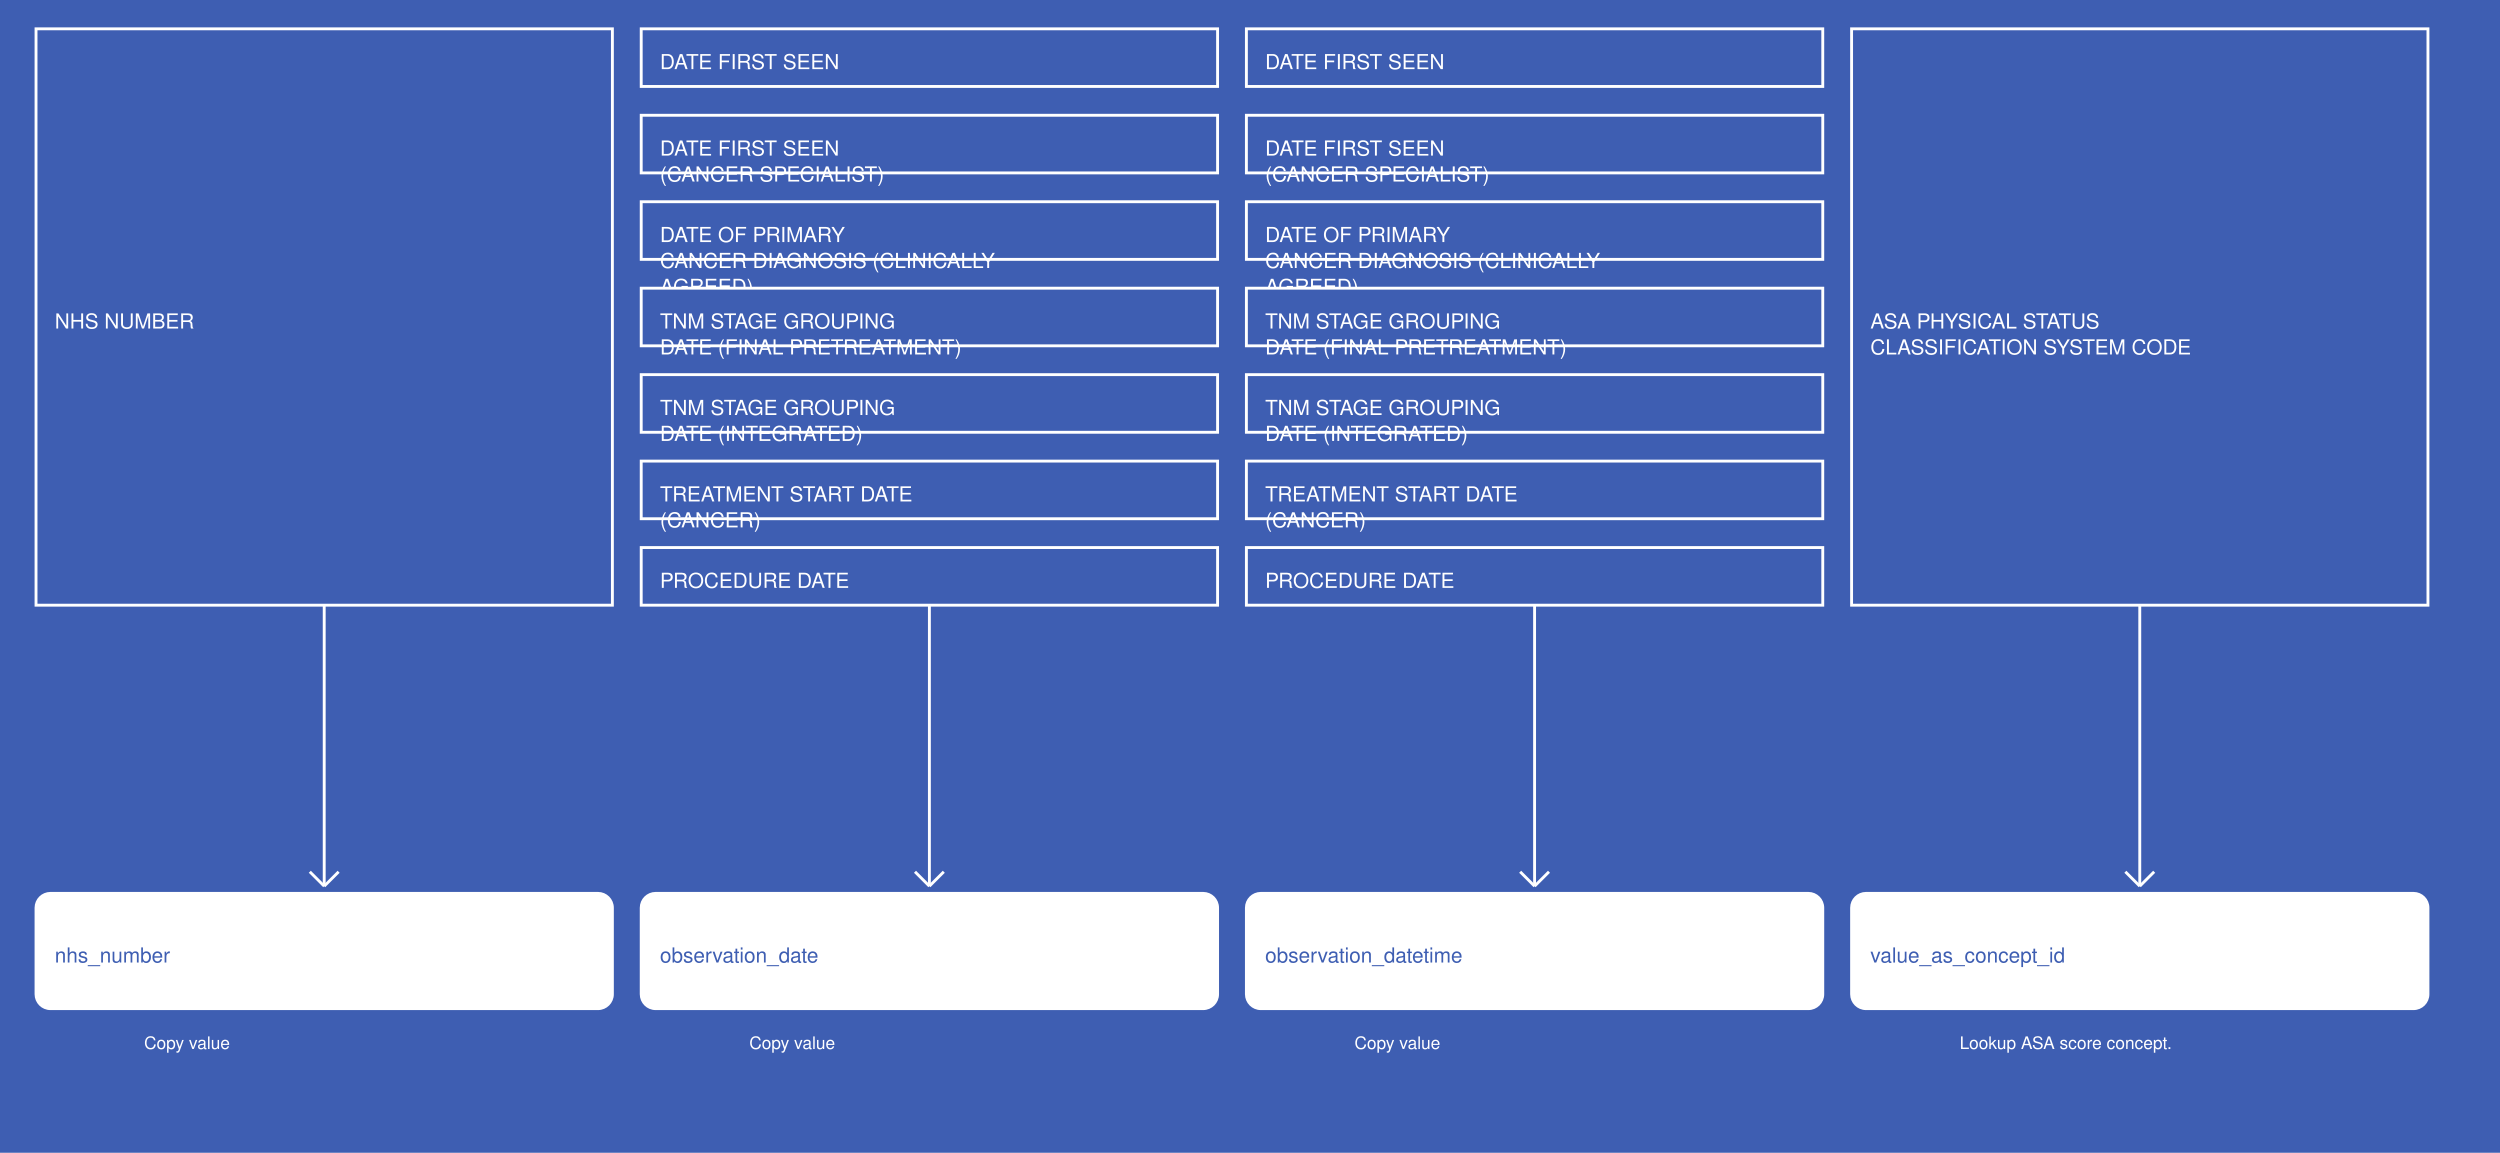
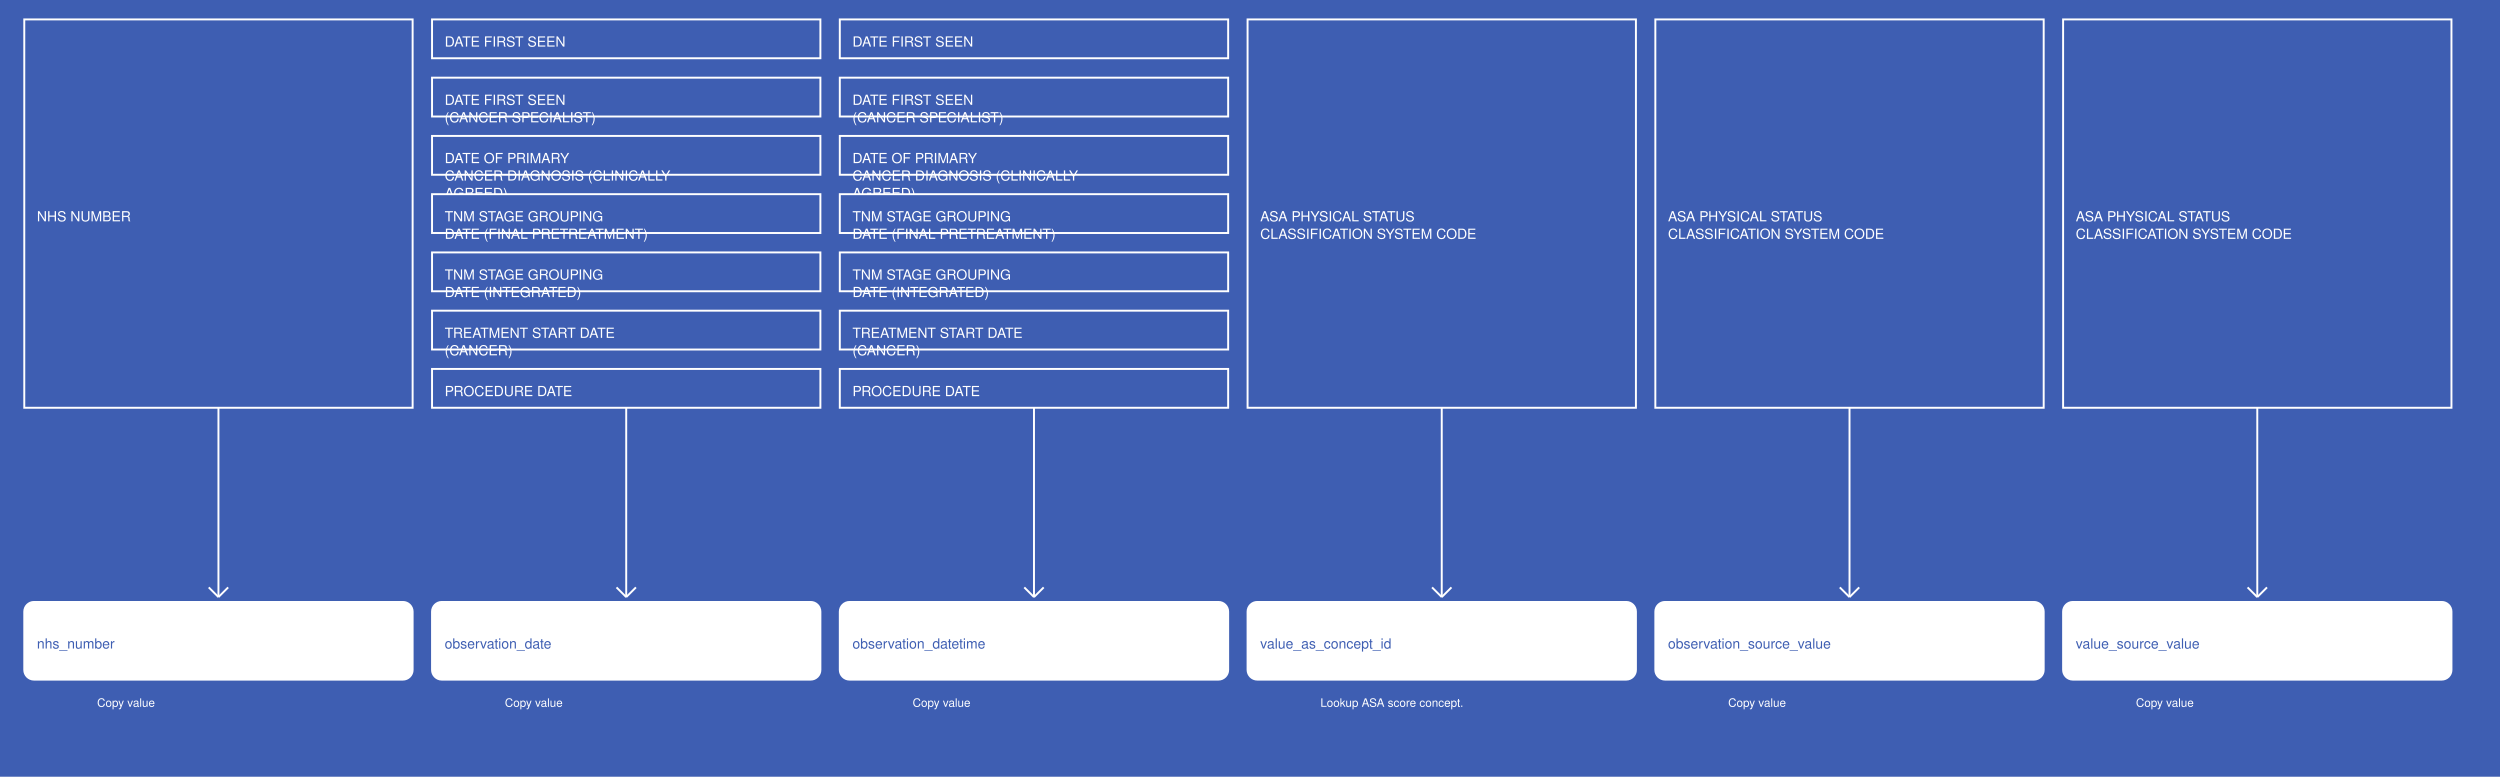
- <svg xmlns="http://www.w3.org/2000/svg" width="1735" height="800">
+ <svg xmlns="http://www.w3.org/2000/svg" width="2575" height="800">
  <rect width="100%" height="100%" fill="#3E5EB2" />
  <g>
    <rect x="25" y="20" width="400" height="400" fill="#3E5EB2" stroke="white" stroke-width="2" />
    <text x="38" y="228" fill="white" font-family="Helvetica" font-size="1.2em" text-anchor="start">NHS NUMBER</text>
  </g>
  <g>
    <line x1="225" y1="420" x2="225" y2="615" stroke="white" stroke-width="2" />
    <line x1="215" y1="605" x2="225" y2="615" stroke="white" stroke-width="2" />
    <line x1="235" y1="605" x2="225" y2="615" stroke="white" stroke-width="2" />
    <text x="100" y="728" fill="white" font-size="1em" font-family="Helvetica">Copy value</text>
  </g>
  <g>
    <rect x="25" y="620" width="400" height="80" fill="white" stroke="white" stroke-width="2" rx="10" />
    <text x="38" y="668" fill="#3E5EB2" font-family="Helvetica" font-size="1.2em" text-anchor="start">nhs_number</text>
  </g>
  <g>
    <rect x="445" y="20" width="400" height="40" fill="#3E5EB2" stroke="white" stroke-width="2" />
    <text x="458" y="48" fill="white" font-family="Helvetica" font-size="1.2em" text-anchor="start">DATE FIRST SEEN</text>
  </g>
  <g>
    <rect x="445" y="80" width="400" height="40" fill="#3E5EB2" stroke="white" stroke-width="2" />
    <text x="458" y="108" fill="white" font-family="Helvetica" font-size="1.2em" text-anchor="start">DATE FIRST SEEN</text>
    <text x="458" y="126" fill="white" font-family="Helvetica" font-size="1.2em" text-anchor="start">(CANCER SPECIALIST)</text>
  </g>
  <g>
    <rect x="445" y="140" width="400" height="40" fill="#3E5EB2" stroke="white" stroke-width="2" />
    <text x="458" y="168" fill="white" font-family="Helvetica" font-size="1.2em" text-anchor="start">DATE OF PRIMARY</text>
    <text x="458" y="186" fill="white" font-family="Helvetica" font-size="1.2em" text-anchor="start">CANCER DIAGNOSIS (CLINICALLY</text>
    <text x="458" y="204" fill="white" font-family="Helvetica" font-size="1.2em" text-anchor="start">AGREED)</text>
  </g>
  <g>
    <rect x="445" y="200" width="400" height="40" fill="#3E5EB2" stroke="white" stroke-width="2" />
    <text x="458" y="228" fill="white" font-family="Helvetica" font-size="1.2em" text-anchor="start">TNM STAGE GROUPING</text>
    <text x="458" y="246" fill="white" font-family="Helvetica" font-size="1.2em" text-anchor="start">DATE (FINAL PRETREATMENT)</text>
  </g>
  <g>
    <rect x="445" y="260" width="400" height="40" fill="#3E5EB2" stroke="white" stroke-width="2" />
    <text x="458" y="288" fill="white" font-family="Helvetica" font-size="1.2em" text-anchor="start">TNM STAGE GROUPING</text>
    <text x="458" y="306" fill="white" font-family="Helvetica" font-size="1.2em" text-anchor="start">DATE (INTEGRATED)</text>
  </g>
  <g>
    <rect x="445" y="320" width="400" height="40" fill="#3E5EB2" stroke="white" stroke-width="2" />
    <text x="458" y="348" fill="white" font-family="Helvetica" font-size="1.2em" text-anchor="start">TREATMENT START DATE</text>
    <text x="458" y="366" fill="white" font-family="Helvetica" font-size="1.2em" text-anchor="start">(CANCER)</text>
  </g>
  <g>
    <rect x="445" y="380" width="400" height="40" fill="#3E5EB2" stroke="white" stroke-width="2" />
    <text x="458" y="408" fill="white" font-family="Helvetica" font-size="1.2em" text-anchor="start">PROCEDURE DATE</text>
  </g>
  <g>
    <line x1="645" y1="420" x2="645" y2="615" stroke="white" stroke-width="2" />
    <line x1="635" y1="605" x2="645" y2="615" stroke="white" stroke-width="2" />
    <line x1="655" y1="605" x2="645" y2="615" stroke="white" stroke-width="2" />
    <text x="520" y="728" fill="white" font-size="1em" font-family="Helvetica">Copy value</text>
  </g>
  <g>
    <rect x="445" y="620" width="400" height="80" fill="white" stroke="white" stroke-width="2" rx="10" />
    <text x="458" y="668" fill="#3E5EB2" font-family="Helvetica" font-size="1.2em" text-anchor="start">observation_date</text>
  </g>
  <g>
    <rect x="865" y="20" width="400" height="40" fill="#3E5EB2" stroke="white" stroke-width="2" />
    <text x="878" y="48" fill="white" font-family="Helvetica" font-size="1.2em" text-anchor="start">DATE FIRST SEEN</text>
  </g>
  <g>
    <rect x="865" y="80" width="400" height="40" fill="#3E5EB2" stroke="white" stroke-width="2" />
    <text x="878" y="108" fill="white" font-family="Helvetica" font-size="1.2em" text-anchor="start">DATE FIRST SEEN</text>
    <text x="878" y="126" fill="white" font-family="Helvetica" font-size="1.2em" text-anchor="start">(CANCER SPECIALIST)</text>
  </g>
  <g>
    <rect x="865" y="140" width="400" height="40" fill="#3E5EB2" stroke="white" stroke-width="2" />
    <text x="878" y="168" fill="white" font-family="Helvetica" font-size="1.2em" text-anchor="start">DATE OF PRIMARY</text>
    <text x="878" y="186" fill="white" font-family="Helvetica" font-size="1.2em" text-anchor="start">CANCER DIAGNOSIS (CLINICALLY</text>
    <text x="878" y="204" fill="white" font-family="Helvetica" font-size="1.2em" text-anchor="start">AGREED)</text>
  </g>
  <g>
    <rect x="865" y="200" width="400" height="40" fill="#3E5EB2" stroke="white" stroke-width="2" />
    <text x="878" y="228" fill="white" font-family="Helvetica" font-size="1.2em" text-anchor="start">TNM STAGE GROUPING</text>
    <text x="878" y="246" fill="white" font-family="Helvetica" font-size="1.2em" text-anchor="start">DATE (FINAL PRETREATMENT)</text>
  </g>
  <g>
    <rect x="865" y="260" width="400" height="40" fill="#3E5EB2" stroke="white" stroke-width="2" />
    <text x="878" y="288" fill="white" font-family="Helvetica" font-size="1.2em" text-anchor="start">TNM STAGE GROUPING</text>
    <text x="878" y="306" fill="white" font-family="Helvetica" font-size="1.2em" text-anchor="start">DATE (INTEGRATED)</text>
  </g>
  <g>
    <rect x="865" y="320" width="400" height="40" fill="#3E5EB2" stroke="white" stroke-width="2" />
    <text x="878" y="348" fill="white" font-family="Helvetica" font-size="1.2em" text-anchor="start">TREATMENT START DATE</text>
    <text x="878" y="366" fill="white" font-family="Helvetica" font-size="1.2em" text-anchor="start">(CANCER)</text>
  </g>
  <g>
    <rect x="865" y="380" width="400" height="40" fill="#3E5EB2" stroke="white" stroke-width="2" />
    <text x="878" y="408" fill="white" font-family="Helvetica" font-size="1.2em" text-anchor="start">PROCEDURE DATE</text>
  </g>
  <g>
    <line x1="1065" y1="420" x2="1065" y2="615" stroke="white" stroke-width="2" />
    <line x1="1055" y1="605" x2="1065" y2="615" stroke="white" stroke-width="2" />
    <line x1="1075" y1="605" x2="1065" y2="615" stroke="white" stroke-width="2" />
    <text x="940" y="728" fill="white" font-size="1em" font-family="Helvetica">Copy value</text>
  </g>
  <g>
    <rect x="865" y="620" width="400" height="80" fill="white" stroke="white" stroke-width="2" rx="10" />
    <text x="878" y="668" fill="#3E5EB2" font-family="Helvetica" font-size="1.2em" text-anchor="start">observation_datetime</text>
  </g>
  <g>
    <rect x="1285" y="20" width="400" height="400" fill="#3E5EB2" stroke="white" stroke-width="2" />
    <text x="1298" y="228" fill="white" font-family="Helvetica" font-size="1.2em" text-anchor="start">ASA PHYSICAL STATUS</text>
    <text x="1298" y="246" fill="white" font-family="Helvetica" font-size="1.2em" text-anchor="start">CLASSIFICATION SYSTEM CODE</text>
  </g>
  <g>
    <line x1="1485" y1="420" x2="1485" y2="615" stroke="white" stroke-width="2" />
    <line x1="1475" y1="605" x2="1485" y2="615" stroke="white" stroke-width="2" />
    <line x1="1495" y1="605" x2="1485" y2="615" stroke="white" stroke-width="2" />
    <text x="1360" y="728" fill="white" font-size="1em" font-family="Helvetica">Lookup ASA score concept.</text>
  </g>
  <g>
    <rect x="1285" y="620" width="400" height="80" fill="white" stroke="white" stroke-width="2" rx="10" />
    <text x="1298" y="668" fill="#3E5EB2" font-family="Helvetica" font-size="1.2em" text-anchor="start">value_as_concept_id</text>
  </g>
+   <g>
+     <rect x="1705" y="20" width="400" height="400" fill="#3E5EB2" stroke="white" stroke-width="2" />
+     <text x="1718" y="228" fill="white" font-family="Helvetica" font-size="1.2em" text-anchor="start">ASA PHYSICAL STATUS</text>
+     <text x="1718" y="246" fill="white" font-family="Helvetica" font-size="1.2em" text-anchor="start">CLASSIFICATION SYSTEM CODE</text>
+   </g>
+   <g>
+     <line x1="1905" y1="420" x2="1905" y2="615" stroke="white" stroke-width="2" />
+     <line x1="1895" y1="605" x2="1905" y2="615" stroke="white" stroke-width="2" />
+     <line x1="1915" y1="605" x2="1905" y2="615" stroke="white" stroke-width="2" />
+     <text x="1780" y="728" fill="white" font-size="1em" font-family="Helvetica">Copy value</text>
+   </g>
+   <g>
+     <rect x="1705" y="620" width="400" height="80" fill="white" stroke="white" stroke-width="2" rx="10" />
+     <text x="1718" y="668" fill="#3E5EB2" font-family="Helvetica" font-size="1.2em" text-anchor="start">observation_source_value</text>
+   </g>
+   <g>
+     <rect x="2125" y="20" width="400" height="400" fill="#3E5EB2" stroke="white" stroke-width="2" />
+     <text x="2138" y="228" fill="white" font-family="Helvetica" font-size="1.2em" text-anchor="start">ASA PHYSICAL STATUS</text>
+     <text x="2138" y="246" fill="white" font-family="Helvetica" font-size="1.2em" text-anchor="start">CLASSIFICATION SYSTEM CODE</text>
+   </g>
+   <g>
+     <line x1="2325" y1="420" x2="2325" y2="615" stroke="white" stroke-width="2" />
+     <line x1="2315" y1="605" x2="2325" y2="615" stroke="white" stroke-width="2" />
+     <line x1="2335" y1="605" x2="2325" y2="615" stroke="white" stroke-width="2" />
+     <text x="2200" y="728" fill="white" font-size="1em" font-family="Helvetica">Copy value</text>
+   </g>
+   <g>
+     <rect x="2125" y="620" width="400" height="80" fill="white" stroke="white" stroke-width="2" rx="10" />
+     <text x="2138" y="668" fill="#3E5EB2" font-family="Helvetica" font-size="1.2em" text-anchor="start">value_source_value</text>
+   </g>
</svg>
